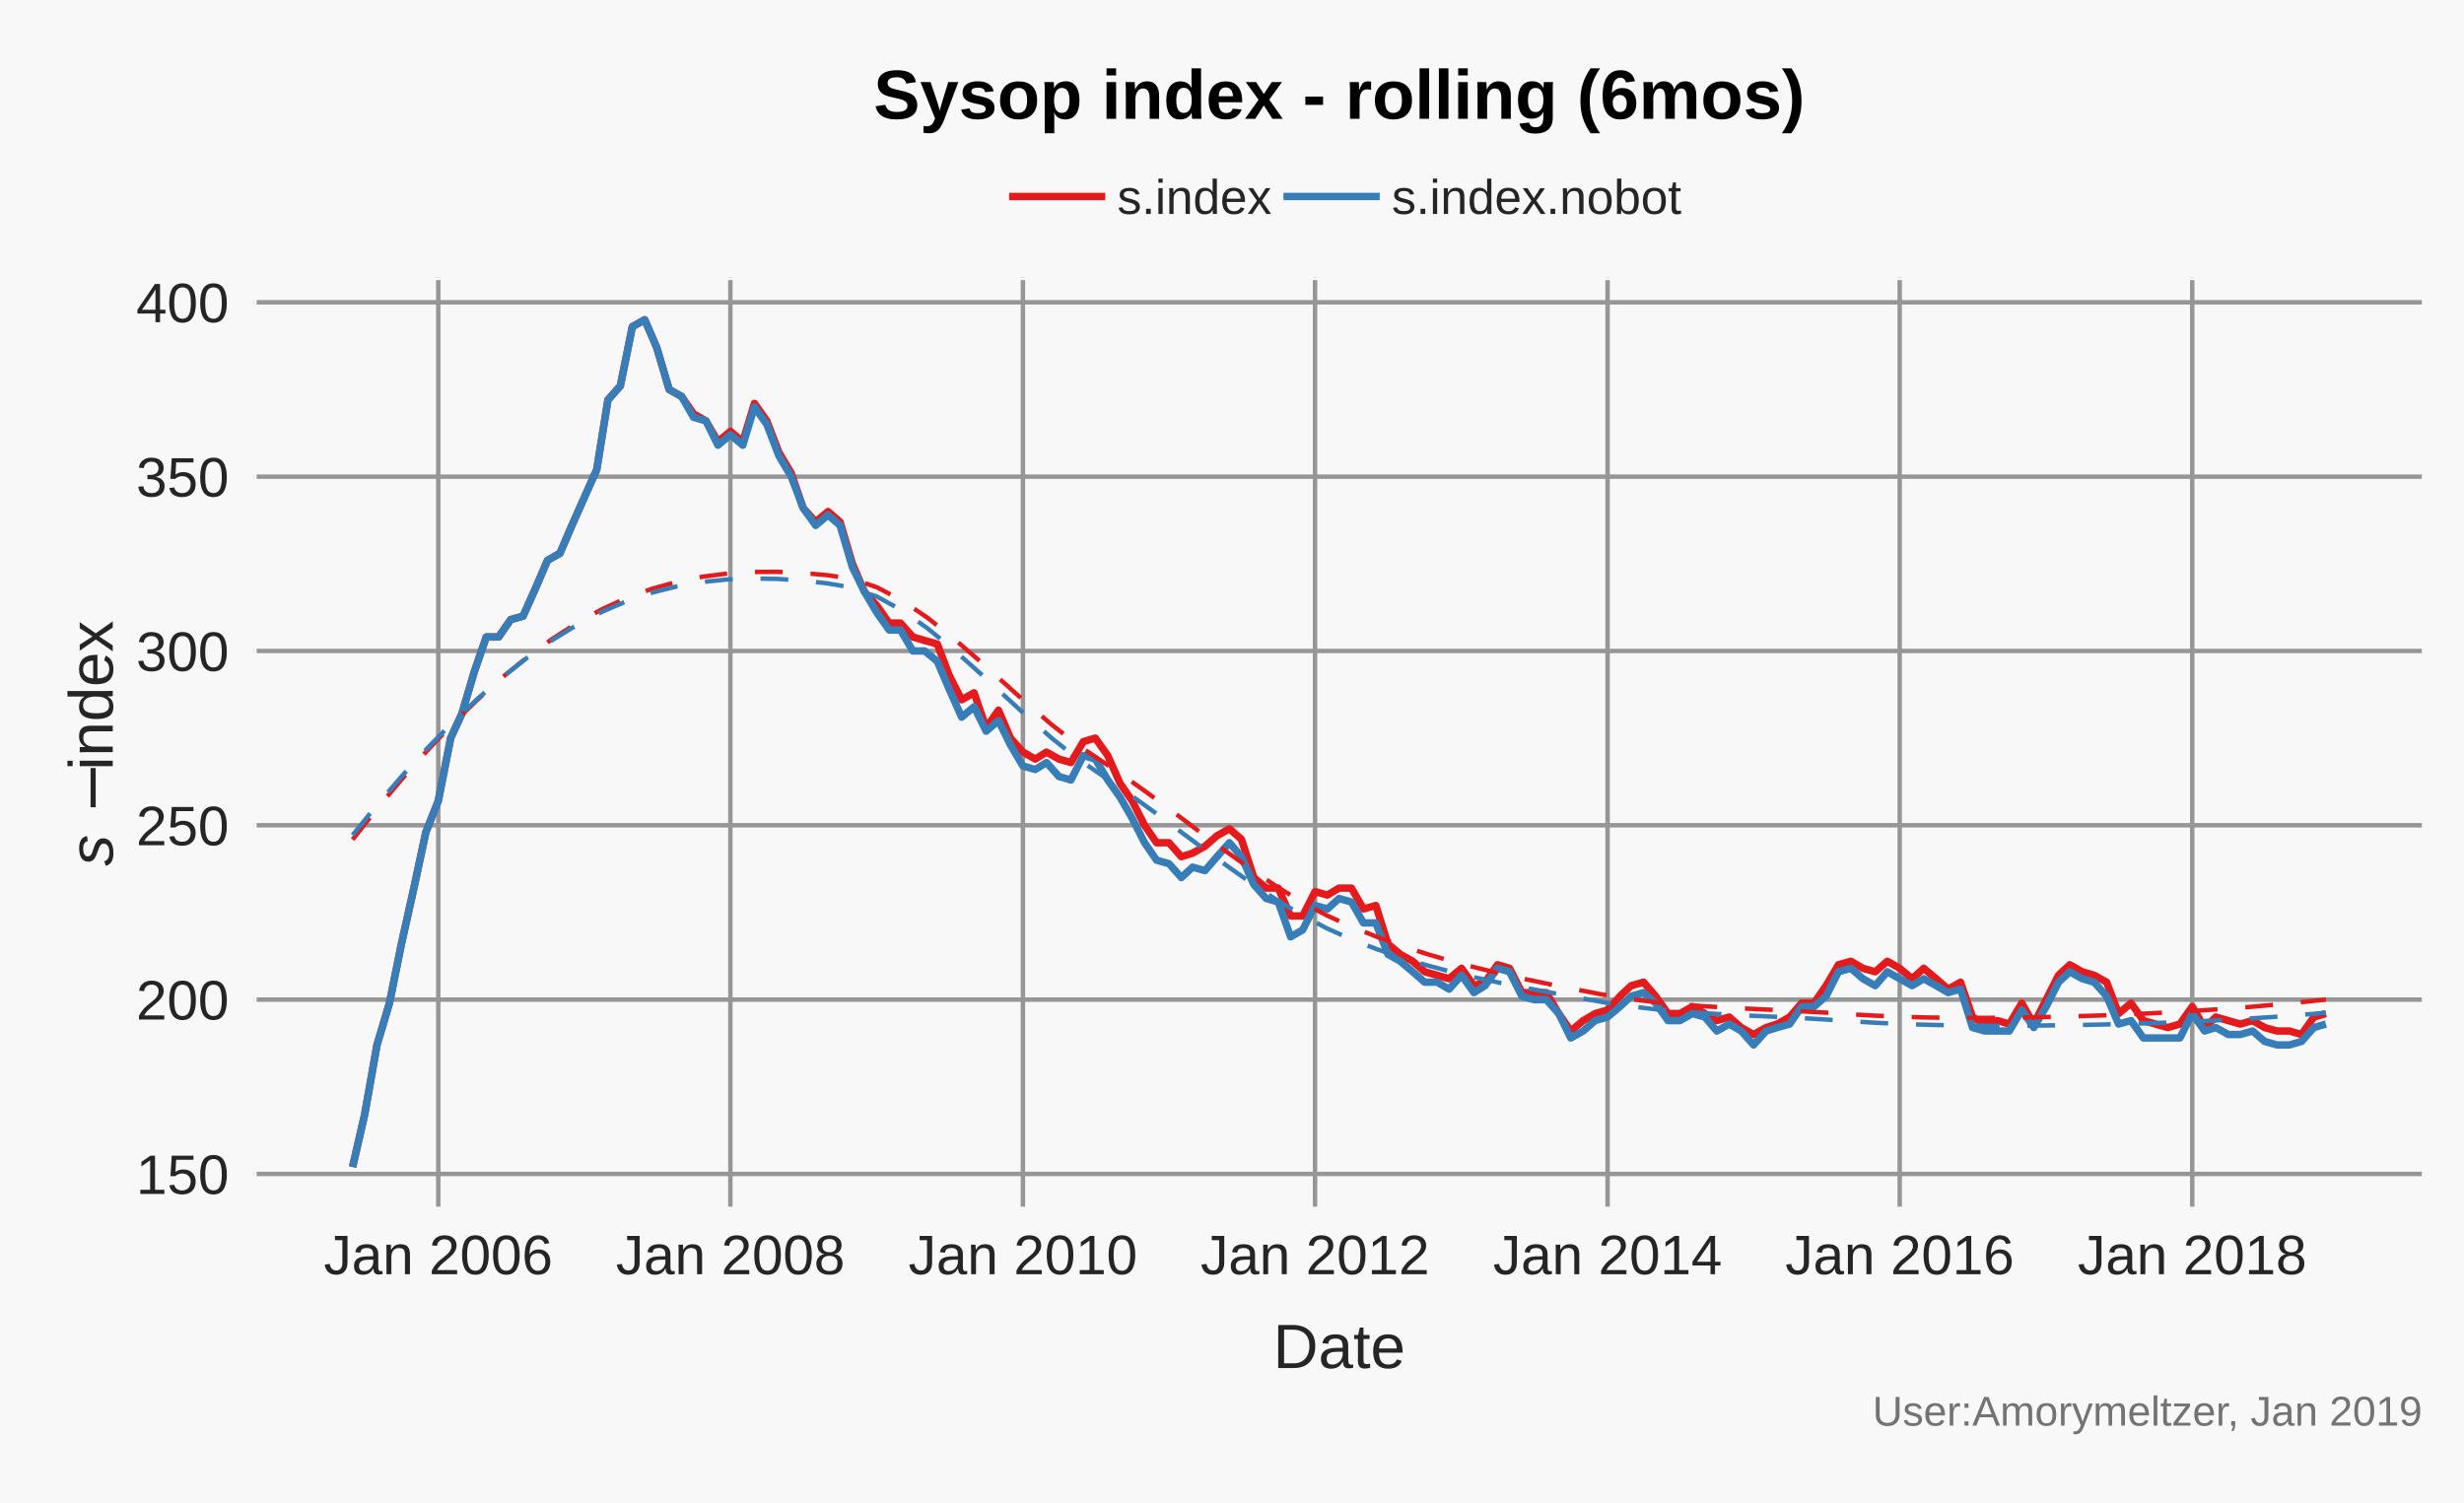
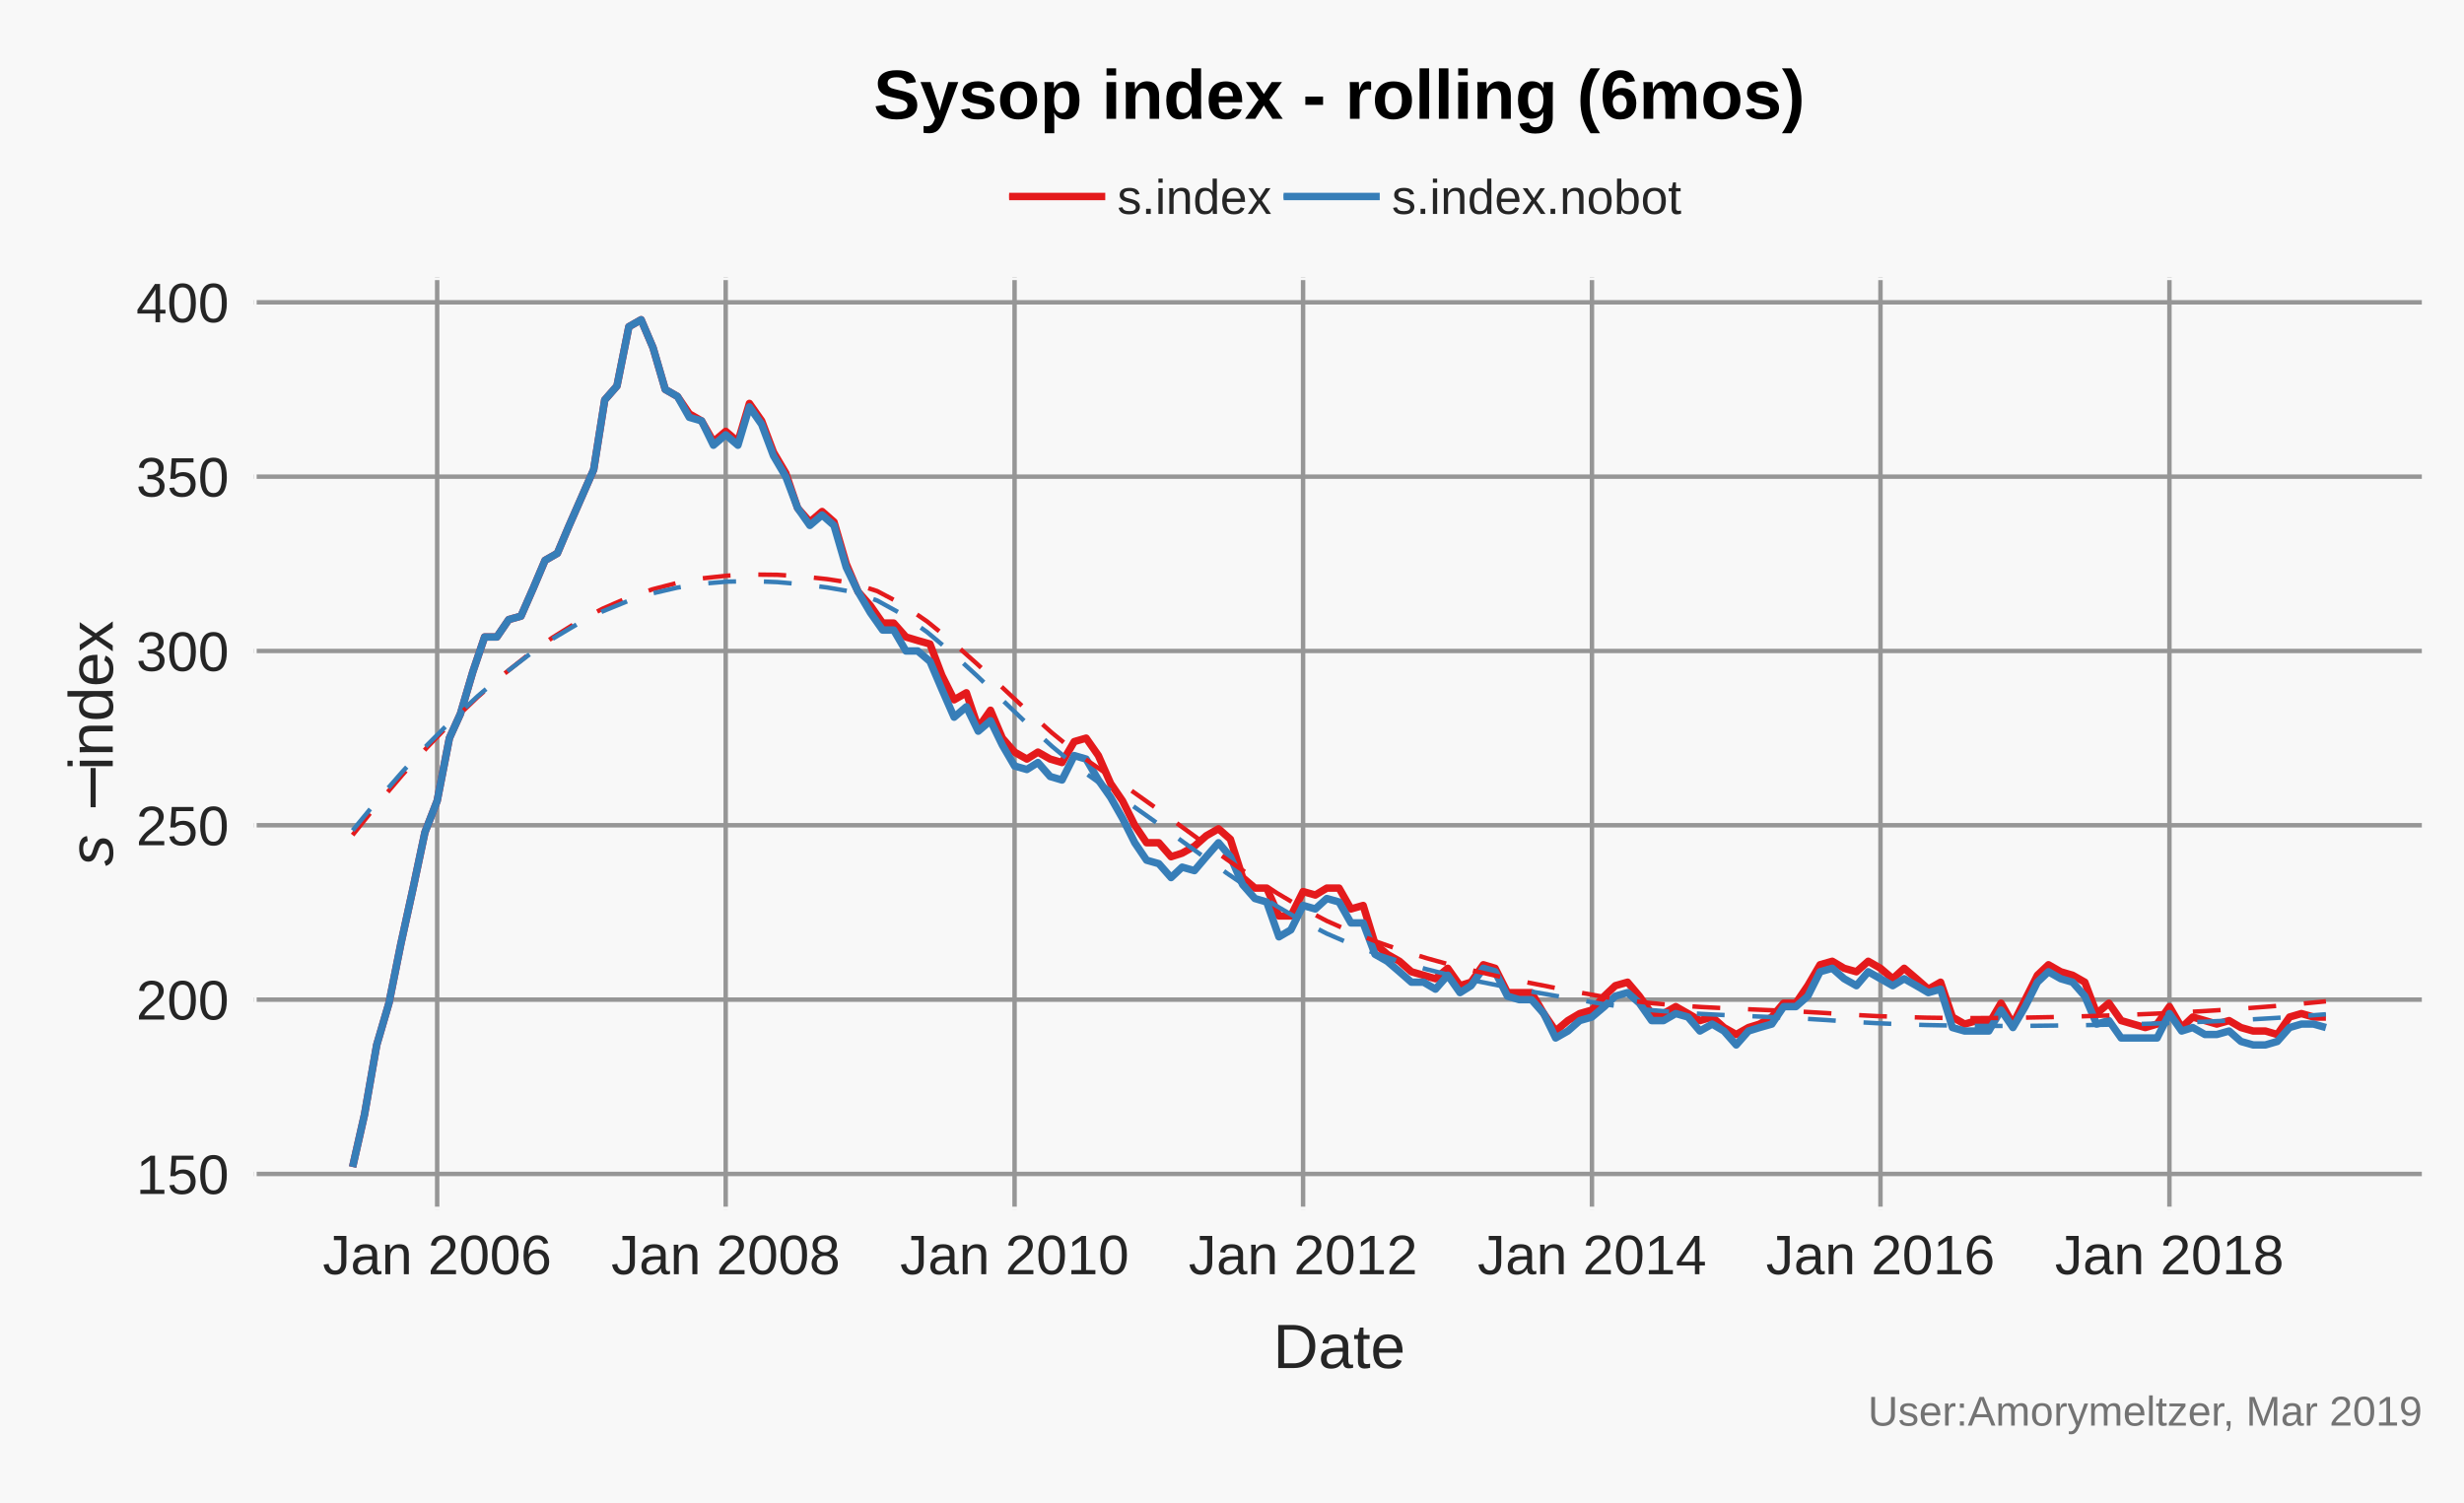
<svg xmlns="http://www.w3.org/2000/svg" viewBox="0 0 354.24 216.00">
  <defs>
    <style type="text/css">
    line, polyline, path, rect, circle {
      fill: none;
      stroke: #000000;
      stroke-linecap: round;
      stroke-linejoin: round;
      stroke-miterlimit: 10.00;
    }
  </style>
  </defs>
  <rect width="100%" height="100%" style="stroke: none; fill: #FFFFFF;" />
  <rect x="0.00" y="0.00" width="354.24" height="216.00" style="stroke-width: 0.78; stroke: #F8F8F8; fill: #F8F8F8;" />
  <defs>
    <clipPath id="cpMzYuNTA4OHwzNDguNTcxfDE3My44Njl8MzkuODc3Ng==">
      <rect x="36.51" y="39.88" width="312.06" height="133.99" />
    </clipPath>
  </defs>
  <rect x="36.51" y="39.88" width="312.06" height="133.99" style="stroke-width: 0.78; stroke: #F8F8F8; fill: #F8F8F8;" clip-path="url(#cpMzYuNTA4OHwzNDguNTcxfDE3My44Njl8MzkuODc3Ng==)" />
  <polyline points="36.51,168.78 348.57,168.78 " style="stroke-width: 0.64; stroke: #969696; stroke-linecap: butt;" clip-path="url(#cpMzYuNTA4OHwzNDguNTcxfDE3My44Njl8MzkuODc3Ng==)" />
  <polyline points="36.51,143.72 348.57,143.72 " style="stroke-width: 0.64; stroke: #969696; stroke-linecap: butt;" clip-path="url(#cpMzYuNTA4OHwzNDguNTcxfDE3My44Njl8MzkuODc3Ng==)" />
  <polyline points="36.51,118.65 348.57,118.65 " style="stroke-width: 0.64; stroke: #969696; stroke-linecap: butt;" clip-path="url(#cpMzYuNTA4OHwzNDguNTcxfDE3My44Njl8MzkuODc3Ng==)" />
  <polyline points="36.51,93.59 348.57,93.59 " style="stroke-width: 0.64; stroke: #969696; stroke-linecap: butt;" clip-path="url(#cpMzYuNTA4OHwzNDguNTcxfDE3My44Njl8MzkuODc3Ng==)" />
  <polyline points="36.51,68.53 348.57,68.53 " style="stroke-width: 0.64; stroke: #969696; stroke-linecap: butt;" clip-path="url(#cpMzYuNTA4OHwzNDguNTcxfDE3My44Njl8MzkuODc3Ng==)" />
  <polyline points="36.51,43.46 348.57,43.46 " style="stroke-width: 0.64; stroke: #969696; stroke-linecap: butt;" clip-path="url(#cpMzYuNTA4OHwzNDguNTcxfDE3My44Njl8MzkuODc3Ng==)" />
-   <polyline points="63.01,173.87 63.01,39.88 " style="stroke-width: 0.64; stroke: #969696; stroke-linecap: butt;" clip-path="url(#cpMzYuNTA4OHwzNDguNTcxfDE3My44Njl8MzkuODc3Ng==)" />
-   <polyline points="105.00,173.87 105.00,39.88 " style="stroke-width: 0.64; stroke: #969696; stroke-linecap: butt;" clip-path="url(#cpMzYuNTA4OHwzNDguNTcxfDE3My44Njl8MzkuODc3Ng==)" />
-   <polyline points="147.06,173.87 147.06,39.88 " style="stroke-width: 0.64; stroke: #969696; stroke-linecap: butt;" clip-path="url(#cpMzYuNTA4OHwzNDguNTcxfDE3My44Njl8MzkuODc3Ng==)" />
-   <polyline points="189.06,173.87 189.06,39.88 " style="stroke-width: 0.64; stroke: #969696; stroke-linecap: butt;" clip-path="url(#cpMzYuNTA4OHwzNDguNTcxfDE3My44Njl8MzkuODc3Ng==)" />
-   <polyline points="231.12,173.87 231.12,39.88 " style="stroke-width: 0.64; stroke: #969696; stroke-linecap: butt;" clip-path="url(#cpMzYuNTA4OHwzNDguNTcxfDE3My44Njl8MzkuODc3Ng==)" />
-   <polyline points="273.11,173.87 273.11,39.88 " style="stroke-width: 0.64; stroke: #969696; stroke-linecap: butt;" clip-path="url(#cpMzYuNTA4OHwzNDguNTcxfDE3My44Njl8MzkuODc3Ng==)" />
-   <polyline points="315.17,173.87 315.17,39.88 " style="stroke-width: 0.64; stroke: #969696; stroke-linecap: butt;" clip-path="url(#cpMzYuNTA4OHwzNDguNTcxfDE3My44Njl8MzkuODc3Ng==)" />
-   <polyline points="50.69,167.78 52.42,160.26 54.20,150.23 55.99,144.22 57.71,135.70 59.50,127.68 61.22,119.66 63.01,115.14 64.79,106.12 66.40,102.61 68.18,96.60 69.91,91.58 71.69,91.58 73.42,89.08 75.20,88.58 76.99,84.57 78.71,80.56 80.50,79.55 82.22,75.54 84.00,71.53 85.79,67.52 87.40,57.50 89.18,55.49 90.91,46.97 92.69,45.97 94.42,49.98 96.20,55.99 97.99,57.00 99.71,59.50 101.49,60.51 103.22,63.51 105.00,62.01 106.79,63.51 108.46,58.00 110.24,60.51 111.97,65.02 113.75,68.02 115.47,73.04 117.26,75.04 119.04,73.54 120.77,75.04 122.55,81.06 124.28,85.07 126.06,87.07 127.84,89.58 129.46,89.58 131.24,91.58 132.96,92.09 134.75,92.59 136.47,97.10 138.26,100.61 140.04,99.60 141.77,104.62 143.55,102.11 145.28,106.12 147.06,108.13 148.84,109.13 150.45,108.13 152.24,109.13 153.96,109.63 155.75,106.62 157.47,106.12 159.26,108.63 161.04,112.64 162.77,115.14 164.55,118.65 166.28,121.16 168.06,121.16 169.84,123.17 171.45,122.66 173.24,121.66 174.96,120.16 176.75,119.15 178.47,120.66 180.26,126.17 182.04,127.68 183.77,127.68 185.55,131.69 187.28,131.69 189.06,128.18 190.84,128.68 192.51,127.68 194.29,127.68 196.02,130.68 197.80,130.18 199.53,135.70 201.31,137.20 203.10,138.20 204.82,139.71 206.61,140.21 208.33,140.71 210.12,139.21 211.90,141.71 213.51,141.21 215.29,138.70 217.02,139.21 218.80,142.71 220.53,142.71 222.31,142.71 224.10,145.72 225.82,148.23 227.61,146.73 229.33,145.72 231.12,145.22 232.90,143.22 234.51,141.71 236.29,141.21 238.02,143.22 239.80,145.72 241.53,145.72 243.31,144.72 245.10,145.72 246.82,146.73 248.61,146.22 250.33,147.73 252.11,148.73 253.90,147.73 255.51,147.23 257.29,146.22 259.02,144.22 260.80,144.22 262.53,141.71 264.31,138.70 266.10,138.20 267.82,139.21 269.60,139.71 271.33,138.20 273.11,139.21 274.90,140.71 276.57,139.21 278.35,140.71 280.08,142.21 281.86,141.21 283.58,146.22 285.37,147.23 287.15,146.73 288.88,147.23 290.66,144.22 292.39,147.23 294.17,143.72 295.95,140.21 297.57,138.70 299.35,139.71 301.07,140.21 302.86,141.21 304.58,145.72 306.37,144.22 308.15,146.73 309.88,147.23 311.66,147.73 313.39,147.23 315.17,144.72 316.95,147.73 318.56,146.22 320.35,146.73 322.07,147.23 323.86,146.73 325.58,147.73 327.37,148.23 329.15,148.23 330.88,148.73 332.66,146.22 334.39,145.72 " style="stroke-width: 1.07; stroke: #E41A1C; stroke-linecap: butt;" clip-path="url(#cpMzYuNTA4OHwzNDguNTcxfDE3My44Njl8MzkuODc3Ng==)" />
-   <polyline points="50.69,167.78 52.42,160.26 54.20,150.23 55.99,144.22 57.71,135.70 59.50,127.68 61.22,119.66 63.01,115.14 64.79,106.12 66.40,102.61 68.18,96.60 69.91,91.58 71.69,91.58 73.42,89.08 75.20,88.58 76.99,84.57 78.71,80.56 80.50,79.55 82.22,75.54 84.00,71.53 85.79,67.52 87.40,57.50 89.18,55.49 90.91,46.97 92.69,45.97 94.42,49.98 96.20,55.99 97.99,57.00 99.71,60.00 101.49,60.51 103.22,64.01 105.00,62.51 106.79,64.01 108.46,58.50 110.24,61.01 111.97,65.52 113.75,68.53 115.47,73.04 117.26,75.54 119.04,74.04 120.77,75.54 122.55,81.56 124.28,85.07 126.06,88.08 127.84,90.58 129.46,90.58 131.24,93.59 132.96,93.59 134.75,95.09 136.47,99.10 138.26,103.11 140.04,101.61 141.77,105.12 143.55,103.62 145.28,107.12 147.06,110.13 148.84,110.63 150.45,109.63 152.24,111.64 153.96,112.14 155.75,108.63 157.47,109.13 159.26,112.14 161.04,114.64 162.77,117.65 164.55,121.16 166.28,123.67 168.06,124.17 169.84,126.17 171.45,124.67 173.24,125.17 174.96,123.17 176.75,121.16 178.47,123.17 180.26,127.18 182.04,129.18 183.77,129.68 185.55,134.69 187.28,133.69 189.06,130.18 190.84,130.68 192.51,129.18 194.29,129.68 196.02,132.69 197.80,132.69 199.53,137.20 201.31,138.20 203.10,139.71 204.82,141.21 206.61,141.21 208.33,142.21 210.12,140.21 211.90,142.71 213.51,141.71 215.29,139.21 217.02,139.71 218.80,143.22 220.53,143.72 222.31,143.72 224.10,145.72 225.82,149.23 227.61,148.23 229.33,146.73 231.12,146.22 232.90,144.72 234.51,143.22 236.29,142.71 238.02,144.22 239.80,146.73 241.53,146.73 243.31,145.72 245.10,146.22 246.82,148.23 248.61,147.23 250.33,148.23 252.11,150.23 253.90,148.23 255.51,147.73 257.29,147.23 259.02,144.72 260.80,144.72 262.53,143.22 264.31,139.71 266.10,139.21 267.82,140.71 269.60,141.71 271.33,139.71 273.11,140.71 274.90,141.71 276.57,140.71 278.35,141.71 280.08,142.71 281.86,142.21 283.58,147.73 285.37,148.23 287.15,148.23 288.88,148.23 290.66,145.22 292.39,147.73 294.17,144.72 295.95,141.21 297.57,139.71 299.35,140.71 301.07,141.21 302.86,143.22 304.58,147.23 306.37,146.73 308.15,149.23 309.88,149.23 311.66,149.23 313.39,149.23 315.17,145.72 316.95,148.23 318.56,147.73 320.35,148.73 322.07,148.73 323.86,148.23 325.58,149.73 327.37,150.23 329.15,150.23 330.88,149.73 332.66,147.73 334.39,147.23 " style="stroke-width: 1.07; stroke: #377EB8; stroke-linecap: butt;" clip-path="url(#cpMzYuNTA4OHwzNDguNTcxfDE3My44Njl8MzkuODc3Ng==)" />
-   <polyline points="50.69,120.71 54.28,116.17 57.88,111.89 61.47,107.85 65.06,104.08 68.65,100.59 72.24,97.37 75.83,94.46 79.42,91.84 83.01,89.54 86.60,87.56 90.19,85.93 93.79,84.63 97.38,83.64 100.97,82.92 104.56,82.46 108.15,82.23 111.74,82.21 115.33,82.37 118.92,82.69 122.51,83.22 126.11,84.45 129.70,86.35 133.29,88.78 136.88,91.61 140.47,94.70 144.06,97.92 147.65,101.14 151.24,104.22 154.83,107.02 158.42,109.45 162.02,111.88 165.61,114.47 169.20,117.13 172.79,119.83 176.38,122.48 179.97,125.05 183.56,127.47 187.15,129.67 190.74,131.61 194.34,133.24 197.93,134.68 201.52,135.98 205.11,137.15 208.70,138.20 212.29,139.14 215.88,140.01 219.47,140.81 223.06,141.56 226.65,142.27 230.25,142.96 233.84,143.55 237.43,144.01 241.02,144.37 244.61,144.64 248.20,144.86 251.79,145.04 255.38,145.21 258.97,145.39 262.57,145.59 266.16,145.83 269.75,146.03 273.34,146.18 276.93,146.28 280.52,146.33 284.11,146.35 287.70,146.33 291.29,146.28 294.88,146.20 298.48,146.10 302.07,145.99 305.66,145.85 309.25,145.68 312.84,145.49 316.43,145.27 320.02,145.03 323.61,144.75 327.20,144.43 330.80,144.09 334.39,143.70 " style="stroke-width: 0.64; stroke: #E41A1C; stroke-dasharray: 4.00,4.00; stroke-linecap: butt;" clip-path="url(#cpMzYuNTA4OHwzNDguNTcxfDE3My44Njl8MzkuODc3Ng==)" />
-   <polyline points="50.69,120.06 54.28,115.64 57.88,111.46 61.47,107.53 65.06,103.86 68.65,100.46 72.24,97.35 75.83,94.53 79.42,92.01 83.01,89.81 86.60,87.93 90.19,86.40 93.79,85.19 97.38,84.29 100.97,83.67 104.56,83.31 108.15,83.17 111.74,83.23 115.33,83.47 118.92,83.87 122.51,84.47 126.11,85.79 129.70,87.77 133.29,90.29 136.88,93.21 140.47,96.40 144.06,99.70 147.65,103.00 151.24,106.15 154.83,109.01 158.42,111.47 162.02,113.93 165.61,116.51 169.20,119.17 172.79,121.84 176.38,124.47 179.97,127.01 183.56,129.39 187.15,131.56 190.74,133.46 194.34,135.07 197.93,136.46 201.52,137.69 205.11,138.77 208.70,139.73 212.29,140.58 215.88,141.35 219.47,142.06 223.06,142.73 226.65,143.39 230.25,144.04 233.84,144.60 237.43,145.04 241.02,145.38 244.61,145.64 248.20,145.85 251.79,146.03 255.38,146.19 258.97,146.37 262.57,146.58 266.16,146.83 269.75,147.05 273.34,147.21 276.93,147.33 280.52,147.41 284.11,147.46 287.70,147.47 291.29,147.46 294.88,147.42 298.48,147.37 302.07,147.30 305.66,147.21 309.25,147.10 312.84,146.97 316.43,146.81 320.02,146.63 323.61,146.42 327.20,146.18 330.80,145.91 334.39,145.61 " style="stroke-width: 0.64; stroke: #377EB8; stroke-dasharray: 4.00,4.00; stroke-linecap: butt;" clip-path="url(#cpMzYuNTA4OHwzNDguNTcxfDE3My44Njl8MzkuODc3Ng==)" />
+   <polyline points="62.85,173.87 62.85,39.88 " style="stroke-width: 0.64; stroke: #969696; stroke-linecap: butt;" clip-path="url(#cpMzYuNTA4OHwzNDguNTcxfDE3My44Njl8MzkuODc3Ng==)" />
+   <polyline points="104.33,173.87 104.33,39.88 " style="stroke-width: 0.64; stroke: #969696; stroke-linecap: butt;" clip-path="url(#cpMzYuNTA4OHwzNDguNTcxfDE3My44Njl8MzkuODc3Ng==)" />
+   <polyline points="145.86,173.87 145.86,39.88 " style="stroke-width: 0.64; stroke: #969696; stroke-linecap: butt;" clip-path="url(#cpMzYuNTA4OHwzNDguNTcxfDE3My44Njl8MzkuODc3Ng==)" />
+   <polyline points="187.34,173.87 187.34,39.88 " style="stroke-width: 0.64; stroke: #969696; stroke-linecap: butt;" clip-path="url(#cpMzYuNTA4OHwzNDguNTcxfDE3My44Njl8MzkuODc3Ng==)" />
+   <polyline points="228.87,173.87 228.87,39.88 " style="stroke-width: 0.64; stroke: #969696; stroke-linecap: butt;" clip-path="url(#cpMzYuNTA4OHwzNDguNTcxfDE3My44Njl8MzkuODc3Ng==)" />
+   <polyline points="270.35,173.87 270.35,39.88 " style="stroke-width: 0.64; stroke: #969696; stroke-linecap: butt;" clip-path="url(#cpMzYuNTA4OHwzNDguNTcxfDE3My44Njl8MzkuODc3Ng==)" />
+   <polyline points="311.89,173.87 311.89,39.88 " style="stroke-width: 0.64; stroke: #969696; stroke-linecap: butt;" clip-path="url(#cpMzYuNTA4OHwzNDguNTcxfDE3My44Njl8MzkuODc3Ng==)" />
+   <polyline points="50.69,167.78 52.40,160.26 54.16,150.23 55.92,144.22 57.63,135.70 59.39,127.68 61.09,119.66 62.85,115.14 64.61,106.12 66.20,102.61 67.97,96.60 69.67,91.58 71.43,91.58 73.14,89.08 74.90,88.58 76.66,84.57 78.36,80.56 80.13,79.55 81.83,75.54 83.59,71.53 85.35,67.52 86.94,57.50 88.70,55.49 90.41,46.97 92.17,45.97 93.88,49.98 95.64,55.99 97.40,57.00 99.10,59.50 100.86,60.51 102.57,63.51 104.33,62.01 106.09,63.51 107.74,58.00 109.50,60.51 111.20,65.02 112.97,68.02 114.67,73.04 116.43,75.04 118.19,73.54 119.90,75.04 121.66,81.06 123.36,85.07 125.13,87.07 126.89,89.58 128.48,89.58 130.24,91.58 131.94,92.09 133.70,92.59 135.41,97.10 137.17,100.61 138.93,99.60 140.64,104.62 142.40,102.11 144.10,106.12 145.86,108.13 147.63,109.13 149.22,108.13 150.98,109.13 152.68,109.63 154.44,106.62 156.15,106.12 157.91,108.63 159.67,112.64 161.38,115.14 163.14,118.65 164.84,121.16 166.60,121.16 168.36,123.17 169.95,122.66 171.72,121.66 173.42,120.16 175.18,119.15 176.89,120.66 178.65,126.17 180.41,127.68 182.11,127.68 183.87,131.69 185.58,131.69 187.34,128.18 189.10,128.68 190.75,127.68 192.51,127.68 194.22,130.68 195.98,130.18 197.68,135.70 199.44,137.20 201.20,138.20 202.91,139.71 204.67,140.21 206.37,140.71 208.14,139.21 209.90,141.71 211.49,141.21 213.25,138.70 214.95,139.21 216.72,142.71 218.42,142.71 220.18,142.71 221.94,145.72 223.65,148.23 225.41,146.73 227.11,145.72 228.87,145.22 230.64,143.22 232.23,141.71 233.99,141.21 235.69,143.22 237.45,145.72 239.16,145.72 240.92,144.72 242.68,145.72 244.39,146.73 246.15,146.22 247.85,147.73 249.61,148.73 251.37,147.73 252.97,147.23 254.73,146.22 256.43,144.22 258.19,144.22 259.90,141.71 261.66,138.70 263.42,138.20 265.12,139.21 266.89,139.71 268.59,138.20 270.35,139.21 272.11,140.71 273.76,139.21 275.52,140.71 277.23,142.21 278.99,141.21 280.69,146.22 282.45,147.23 284.22,146.73 285.92,147.23 287.68,144.22 289.39,147.23 291.15,143.72 292.91,140.21 294.50,138.70 296.26,139.71 297.97,140.21 299.73,141.21 301.43,145.72 303.19,144.22 304.95,146.73 306.66,147.23 308.42,147.73 310.12,147.23 311.89,144.72 313.65,147.73 315.24,146.22 317.00,146.73 318.70,147.23 320.47,146.73 322.17,147.73 323.93,148.23 325.69,148.23 327.40,148.73 329.16,146.22 330.86,145.72 332.62,146.22 334.39,146.22 " style="stroke-width: 1.07; stroke: #E41A1C; stroke-linecap: butt;" clip-path="url(#cpMzYuNTA4OHwzNDguNTcxfDE3My44Njl8MzkuODc3Ng==)" />
+   <polyline points="50.69,167.78 52.40,160.26 54.16,150.23 55.92,144.22 57.63,135.70 59.39,127.68 61.09,119.66 62.85,115.14 64.61,106.12 66.20,102.61 67.97,96.60 69.67,91.58 71.43,91.58 73.14,89.08 74.90,88.58 76.66,84.57 78.36,80.56 80.13,79.55 81.83,75.54 83.59,71.53 85.35,67.52 86.94,57.50 88.70,55.49 90.41,46.97 92.17,45.97 93.88,49.98 95.64,55.99 97.40,57.00 99.10,60.00 100.86,60.51 102.57,64.01 104.33,62.51 106.09,64.01 107.74,58.50 109.50,61.01 111.20,65.52 112.97,68.53 114.67,73.04 116.43,75.54 118.19,74.04 119.90,75.54 121.66,81.56 123.36,85.07 125.13,88.08 126.89,90.58 128.48,90.58 130.24,93.59 131.94,93.59 133.70,95.09 135.41,99.10 137.17,103.11 138.93,101.61 140.64,105.12 142.40,103.62 144.10,107.12 145.86,110.13 147.63,110.63 149.22,109.63 150.98,111.64 152.68,112.14 154.44,108.63 156.15,109.13 157.91,112.14 159.67,114.64 161.38,117.65 163.14,121.16 164.84,123.67 166.60,124.17 168.36,126.17 169.95,124.67 171.72,125.17 173.42,123.17 175.18,121.16 176.89,123.17 178.65,127.18 180.41,129.18 182.11,129.68 183.87,134.69 185.58,133.69 187.34,130.18 189.10,130.68 190.75,129.18 192.51,129.68 194.22,132.69 195.98,132.69 197.68,137.20 199.44,138.20 201.20,139.71 202.91,141.21 204.67,141.21 206.37,142.21 208.14,140.21 209.90,142.71 211.49,141.71 213.25,139.21 214.95,139.71 216.72,143.22 218.42,143.72 220.18,143.72 221.94,145.72 223.65,149.23 225.41,148.23 227.11,146.73 228.87,146.22 230.64,144.72 232.23,143.22 233.99,142.71 235.69,144.22 237.45,146.73 239.16,146.73 240.92,145.72 242.68,146.22 244.39,148.23 246.15,147.23 247.85,148.23 249.61,150.23 251.37,148.23 252.97,147.73 254.73,147.23 256.43,144.72 258.19,144.72 259.90,143.22 261.66,139.71 263.42,139.21 265.12,140.71 266.89,141.71 268.59,139.71 270.35,140.71 272.11,141.71 273.76,140.71 275.52,141.71 277.23,142.71 278.99,142.21 280.69,147.73 282.45,148.23 284.22,148.23 285.92,148.23 287.68,145.22 289.39,147.73 291.15,144.72 292.91,141.21 294.50,139.71 296.26,140.71 297.97,141.21 299.73,143.22 301.43,147.23 303.19,146.73 304.95,149.23 306.66,149.23 308.42,149.23 310.12,149.23 311.89,145.72 313.65,148.23 315.24,147.73 317.00,148.73 318.70,148.73 320.47,148.23 322.17,149.73 323.93,150.23 325.69,150.23 327.40,149.73 329.16,147.73 330.86,147.23 332.62,147.23 334.39,147.73 " style="stroke-width: 1.07; stroke: #377EB8; stroke-linecap: butt;" clip-path="url(#cpMzYuNTA4OHwzNDguNTcxfDE3My44Njl8MzkuODc3Ng==)" />
+   <polyline points="50.69,120.06 54.28,115.59 57.88,111.36 61.47,107.38 65.06,103.67 68.65,100.23 72.24,97.08 75.83,94.22 79.42,91.67 83.01,89.43 86.60,87.53 90.19,85.96 93.79,84.73 97.38,83.80 100.97,83.15 104.56,82.76 108.15,82.60 111.74,82.64 115.33,82.87 118.92,83.26 122.51,83.81 126.11,84.98 129.70,86.88 133.29,89.35 136.88,92.26 140.47,95.45 144.06,98.80 147.65,102.15 151.24,105.36 154.83,108.28 158.42,110.79 162.02,113.21 165.61,115.76 169.20,118.36 172.79,120.98 176.38,123.56 179.97,126.04 183.56,128.38 187.15,130.51 190.74,132.40 194.34,133.99 197.93,135.40 201.52,136.65 205.11,137.76 208.70,138.76 212.29,139.66 215.88,140.47 219.47,141.22 223.06,141.93 226.65,142.61 230.25,143.26 233.84,143.80 237.43,144.22 241.02,144.54 244.61,144.78 248.20,144.96 251.79,145.12 255.38,145.27 258.97,145.44 262.57,145.65 266.16,145.89 269.75,146.08 273.34,146.21 276.93,146.31 280.52,146.36 284.11,146.37 287.70,146.35 291.29,146.30 294.88,146.23 298.48,146.14 302.07,146.03 305.66,145.91 309.25,145.76 312.84,145.59 316.43,145.39 320.02,145.17 323.61,144.91 327.20,144.63 330.80,144.31 334.39,143.96 " style="stroke-width: 0.64; stroke: #E41A1C; stroke-dasharray: 4.00,4.00; stroke-linecap: butt;" clip-path="url(#cpMzYuNTA4OHwzNDguNTcxfDE3My44Njl8MzkuODc3Ng==)" />
+   <polyline points="50.69,119.40 54.28,115.04 57.88,110.92 61.47,107.05 65.06,103.45 68.65,100.11 72.24,97.06 75.83,94.30 79.42,91.85 83.01,89.72 86.60,87.91 90.19,86.44 93.79,85.31 97.38,84.48 100.97,83.92 104.56,83.62 108.15,83.55 111.74,83.69 115.33,84.00 118.92,84.46 122.51,85.08 126.11,86.34 129.70,88.32 133.29,90.88 136.88,93.88 140.47,97.17 144.06,100.60 147.65,104.03 151.24,107.30 154.83,110.28 158.42,112.83 162.02,115.27 165.61,117.81 169.20,120.40 172.79,122.99 176.38,125.54 179.97,127.98 183.56,130.28 187.15,132.37 190.74,134.22 194.34,135.78 197.93,137.14 201.52,138.32 205.11,139.35 208.70,140.25 212.29,141.05 215.88,141.77 219.47,142.44 223.06,143.07 226.65,143.69 230.25,144.32 233.84,144.83 237.43,145.23 241.02,145.53 244.61,145.77 248.20,145.95 251.79,146.10 255.38,146.26 258.97,146.43 262.57,146.65 266.16,146.90 269.75,147.10 273.34,147.26 276.93,147.37 280.52,147.44 284.11,147.49 287.70,147.50 291.29,147.49 294.88,147.45 298.48,147.41 302.07,147.34 305.66,147.27 309.25,147.17 312.84,147.05 316.43,146.91 320.02,146.75 323.61,146.56 327.20,146.35 330.80,146.10 334.39,145.82 " style="stroke-width: 0.64; stroke: #377EB8; stroke-dasharray: 4.00,4.00; stroke-linecap: butt;" clip-path="url(#cpMzYuNTA4OHwzNDguNTcxfDE3My44Njl8MzkuODc3Ng==)" />
  <rect x="36.51" y="39.88" width="312.06" height="133.99" style="stroke-width: 0.78; stroke: #F8F8F8;" clip-path="url(#cpMzYuNTA4OHwzNDguNTcxfDE3My44Njl8MzkuODc3Ng==)" />
  <defs>
    <clipPath id="cpMHwzNTQuMjR8MjE2fDA=">
      <rect x="0.00" y="0.00" width="354.24" height="216.00" />
    </clipPath>
  </defs>
  <g clip-path="url(#cpMHwzNTQuMjR8MjE2fDA=)">
    <text x="19.57" y="171.65" style="font-size: 8.00px; fill: #252525; font-family: Arial;" textLength="13.35px" lengthAdjust="spacingAndGlyphs">150</text>
  </g>
  <g clip-path="url(#cpMHwzNTQuMjR8MjE2fDA=)">
    <text x="19.57" y="146.58" style="font-size: 8.00px; fill: #252525; font-family: Arial;" textLength="13.35px" lengthAdjust="spacingAndGlyphs">200</text>
  </g>
  <g clip-path="url(#cpMHwzNTQuMjR8MjE2fDA=)">
    <text x="19.57" y="121.52" style="font-size: 8.00px; fill: #252525; font-family: Arial;" textLength="13.35px" lengthAdjust="spacingAndGlyphs">250</text>
  </g>
  <g clip-path="url(#cpMHwzNTQuMjR8MjE2fDA=)">
    <text x="19.57" y="96.46" style="font-size: 8.00px; fill: #252525; font-family: Arial;" textLength="13.35px" lengthAdjust="spacingAndGlyphs">300</text>
  </g>
  <g clip-path="url(#cpMHwzNTQuMjR8MjE2fDA=)">
    <text x="19.57" y="71.39" style="font-size: 8.00px; fill: #252525; font-family: Arial;" textLength="13.35px" lengthAdjust="spacingAndGlyphs">350</text>
  </g>
  <g clip-path="url(#cpMHwzNTQuMjR8MjE2fDA=)">
    <text x="19.57" y="46.33" style="font-size: 8.00px; fill: #252525; font-family: Arial;" textLength="13.35px" lengthAdjust="spacingAndGlyphs">400</text>
  </g>
  <g clip-path="url(#cpMHwzNTQuMjR8MjE2fDA=)">
-     <text x="46.55" y="183.19" style="font-size: 8.00px; fill: #252525; font-family: Arial;" textLength="32.92px" lengthAdjust="spacingAndGlyphs">Jan 2006</text>
+     <text x="46.39" y="183.19" style="font-size: 8.00px; fill: #252525; font-family: Arial;" textLength="32.92px" lengthAdjust="spacingAndGlyphs">Jan 2006</text>
  </g>
  <g clip-path="url(#cpMHwzNTQuMjR8MjE2fDA=)">
-     <text x="88.55" y="183.19" style="font-size: 8.00px; fill: #252525; font-family: Arial;" textLength="32.92px" lengthAdjust="spacingAndGlyphs">Jan 2008</text>
+     <text x="87.87" y="183.19" style="font-size: 8.00px; fill: #252525; font-family: Arial;" textLength="32.92px" lengthAdjust="spacingAndGlyphs">Jan 2008</text>
  </g>
  <g clip-path="url(#cpMHwzNTQuMjR8MjE2fDA=)">
-     <text x="130.60" y="183.19" style="font-size: 8.00px; fill: #252525; font-family: Arial;" textLength="32.92px" lengthAdjust="spacingAndGlyphs">Jan 2010</text>
+     <text x="129.40" y="183.19" style="font-size: 8.00px; fill: #252525; font-family: Arial;" textLength="32.92px" lengthAdjust="spacingAndGlyphs">Jan 2010</text>
  </g>
  <g clip-path="url(#cpMHwzNTQuMjR8MjE2fDA=)">
-     <text x="172.60" y="183.19" style="font-size: 8.00px; fill: #252525; font-family: Arial;" textLength="32.92px" lengthAdjust="spacingAndGlyphs">Jan 2012</text>
+     <text x="170.88" y="183.19" style="font-size: 8.00px; fill: #252525; font-family: Arial;" textLength="32.92px" lengthAdjust="spacingAndGlyphs">Jan 2012</text>
  </g>
  <g clip-path="url(#cpMHwzNTQuMjR8MjE2fDA=)">
-     <text x="214.66" y="183.19" style="font-size: 8.00px; fill: #252525; font-family: Arial;" textLength="32.92px" lengthAdjust="spacingAndGlyphs">Jan 2014</text>
+     <text x="212.42" y="183.19" style="font-size: 8.00px; fill: #252525; font-family: Arial;" textLength="32.92px" lengthAdjust="spacingAndGlyphs">Jan 2014</text>
  </g>
  <g clip-path="url(#cpMHwzNTQuMjR8MjE2fDA=)">
-     <text x="256.66" y="183.19" style="font-size: 8.00px; fill: #252525; font-family: Arial;" textLength="32.92px" lengthAdjust="spacingAndGlyphs">Jan 2016</text>
+     <text x="253.89" y="183.19" style="font-size: 8.00px; fill: #252525; font-family: Arial;" textLength="32.92px" lengthAdjust="spacingAndGlyphs">Jan 2016</text>
  </g>
  <g clip-path="url(#cpMHwzNTQuMjR8MjE2fDA=)">
-     <text x="298.71" y="183.19" style="font-size: 8.00px; fill: #252525; font-family: Arial;" textLength="32.92px" lengthAdjust="spacingAndGlyphs">Jan 2018</text>
+     <text x="295.43" y="183.19" style="font-size: 8.00px; fill: #252525; font-family: Arial;" textLength="32.92px" lengthAdjust="spacingAndGlyphs">Jan 2018</text>
  </g>
  <g clip-path="url(#cpMHwzNTQuMjR8MjE2fDA=)">
    <text x="183.03" y="196.68" style="font-size: 9.00px; fill: #252525; font-family: Arial;" textLength="19.01px" lengthAdjust="spacingAndGlyphs">Date</text>
  </g>
  <g clip-path="url(#cpMHwzNTQuMjR8MjE2fDA=)">
    <text transform="translate(16.21,124.51) rotate(-90)" style="font-size: 9.00px; font-style: italic; fill: #252525; font-family: Arial;" textLength="4.50px" lengthAdjust="spacingAndGlyphs">s</text>
  </g>
  <g clip-path="url(#cpMHwzNTQuMjR8MjE2fDA=)">
    <text transform="translate(16.21,120.01) rotate(-90)" style="font-size: 9.00px; fill: #252525; font-family: Symbol;" textLength="3.00px" lengthAdjust="spacingAndGlyphs"> </text>
  </g>
  <g clip-path="url(#cpMHwzNTQuMjR8MjE2fDA=)">
    <text transform="translate(16.21,117.01) rotate(-90)" style="font-size: 9.00px; fill: #252525; font-family: Symbol;" textLength="5.00px" lengthAdjust="spacingAndGlyphs">−</text>
  </g>
  <g clip-path="url(#cpMHwzNTQuMjR8MjE2fDA=)">
    <text transform="translate(16.21,110.76) rotate(-90)" style="font-size: 9.00px; fill: #252525; font-family: Arial;" textLength="2.00px" lengthAdjust="spacingAndGlyphs">i</text>
  </g>
  <g clip-path="url(#cpMHwzNTQuMjR8MjE2fDA=)">
    <text transform="translate(16.21,108.76) rotate(-90)" style="font-size: 9.00px; fill: #252525; font-family: Arial;" textLength="5.01px" lengthAdjust="spacingAndGlyphs">n</text>
  </g>
  <g clip-path="url(#cpMHwzNTQuMjR8MjE2fDA=)">
    <text transform="translate(16.21,103.75) rotate(-90)" style="font-size: 9.00px; fill: #252525; font-family: Arial;" textLength="5.01px" lengthAdjust="spacingAndGlyphs">d</text>
  </g>
  <g clip-path="url(#cpMHwzNTQuMjR8MjE2fDA=)">
    <text transform="translate(16.21,98.75) rotate(-90)" style="font-size: 9.00px; fill: #252525; font-family: Arial;" textLength="5.01px" lengthAdjust="spacingAndGlyphs">e</text>
  </g>
  <g clip-path="url(#cpMHwzNTQuMjR8MjE2fDA=)">
    <text transform="translate(16.21,93.74) rotate(-90)" style="font-size: 9.00px; fill: #252525; font-family: Arial;" textLength="4.50px" lengthAdjust="spacingAndGlyphs">x</text>
  </g>
  <rect x="143.35" y="24.59" width="98.38" height="7.32" style="stroke-width: 0.78; stroke: none; fill: #F8F8F8;" clip-path="url(#cpMHwzNTQuMjR8MjE2fDA=)" />
  <rect x="143.35" y="19.61" width="17.28" height="17.28" style="stroke-width: 0.78; stroke: none; fill: #F8F8F8;" clip-path="url(#cpMHwzNTQuMjR8MjE2fDA=)" />
  <line x1="145.08" y1="28.25" x2="158.90" y2="28.25" style="stroke-width: 1.07; stroke: #E41A1C; stroke-linecap: butt;" clip-path="url(#cpMHwzNTQuMjR8MjE2fDA=)" />
  <line x1="145.08" y1="28.25" x2="158.90" y2="28.25" style="stroke-width: 0.64; stroke: #E41A1C; stroke-dasharray: 4.00,4.00; stroke-linecap: butt;" clip-path="url(#cpMHwzNTQuMjR8MjE2fDA=)" />
  <rect x="182.81" y="19.61" width="17.28" height="17.28" style="stroke-width: 0.78; stroke: none; fill: #F8F8F8;" clip-path="url(#cpMHwzNTQuMjR8MjE2fDA=)" />
  <line x1="184.54" y1="28.25" x2="198.36" y2="28.25" style="stroke-width: 1.07; stroke: #377EB8; stroke-linecap: butt;" clip-path="url(#cpMHwzNTQuMjR8MjE2fDA=)" />
  <line x1="184.54" y1="28.25" x2="198.36" y2="28.25" style="stroke-width: 0.64; stroke: #377EB8; stroke-dasharray: 4.00,4.00; stroke-linecap: butt;" clip-path="url(#cpMHwzNTQuMjR8MjE2fDA=)" />
  <g clip-path="url(#cpMHwzNTQuMjR8MjE2fDA=)">
    <text x="160.63" y="30.76" style="font-size: 7.00px; fill: #252525; font-family: Arial;" textLength="22.18px" lengthAdjust="spacingAndGlyphs">s.index</text>
  </g>
  <g clip-path="url(#cpMHwzNTQuMjR8MjE2fDA=)">
    <text x="200.09" y="30.76" style="font-size: 7.00px; fill: #252525; font-family: Arial;" textLength="41.64px" lengthAdjust="spacingAndGlyphs">s.index.nobot</text>
  </g>
  <g clip-path="url(#cpMHwzNTQuMjR8MjE2fDA=)">
    <text x="125.59" y="17.08" style="font-size: 10.00px; font-weight: bold; font-family: Arial;" textLength="133.91px" lengthAdjust="spacingAndGlyphs">Sysop index - rolling (6mos)</text>
  </g>
  <g clip-path="url(#cpMHwzNTQuMjR8MjE2fDA=)">
-     <text x="269.21" y="204.96" style="font-size: 6.00px; fill: #737373; font-family: Arial;" textLength="79.36px" lengthAdjust="spacingAndGlyphs">User:Amorymeltzer, Jan 2019</text>
+     <text x="268.55" y="204.96" style="font-size: 6.00px; fill: #737373; font-family: Arial;" textLength="80.02px" lengthAdjust="spacingAndGlyphs">User:Amorymeltzer, Mar 2019</text>
  </g>
</svg>
